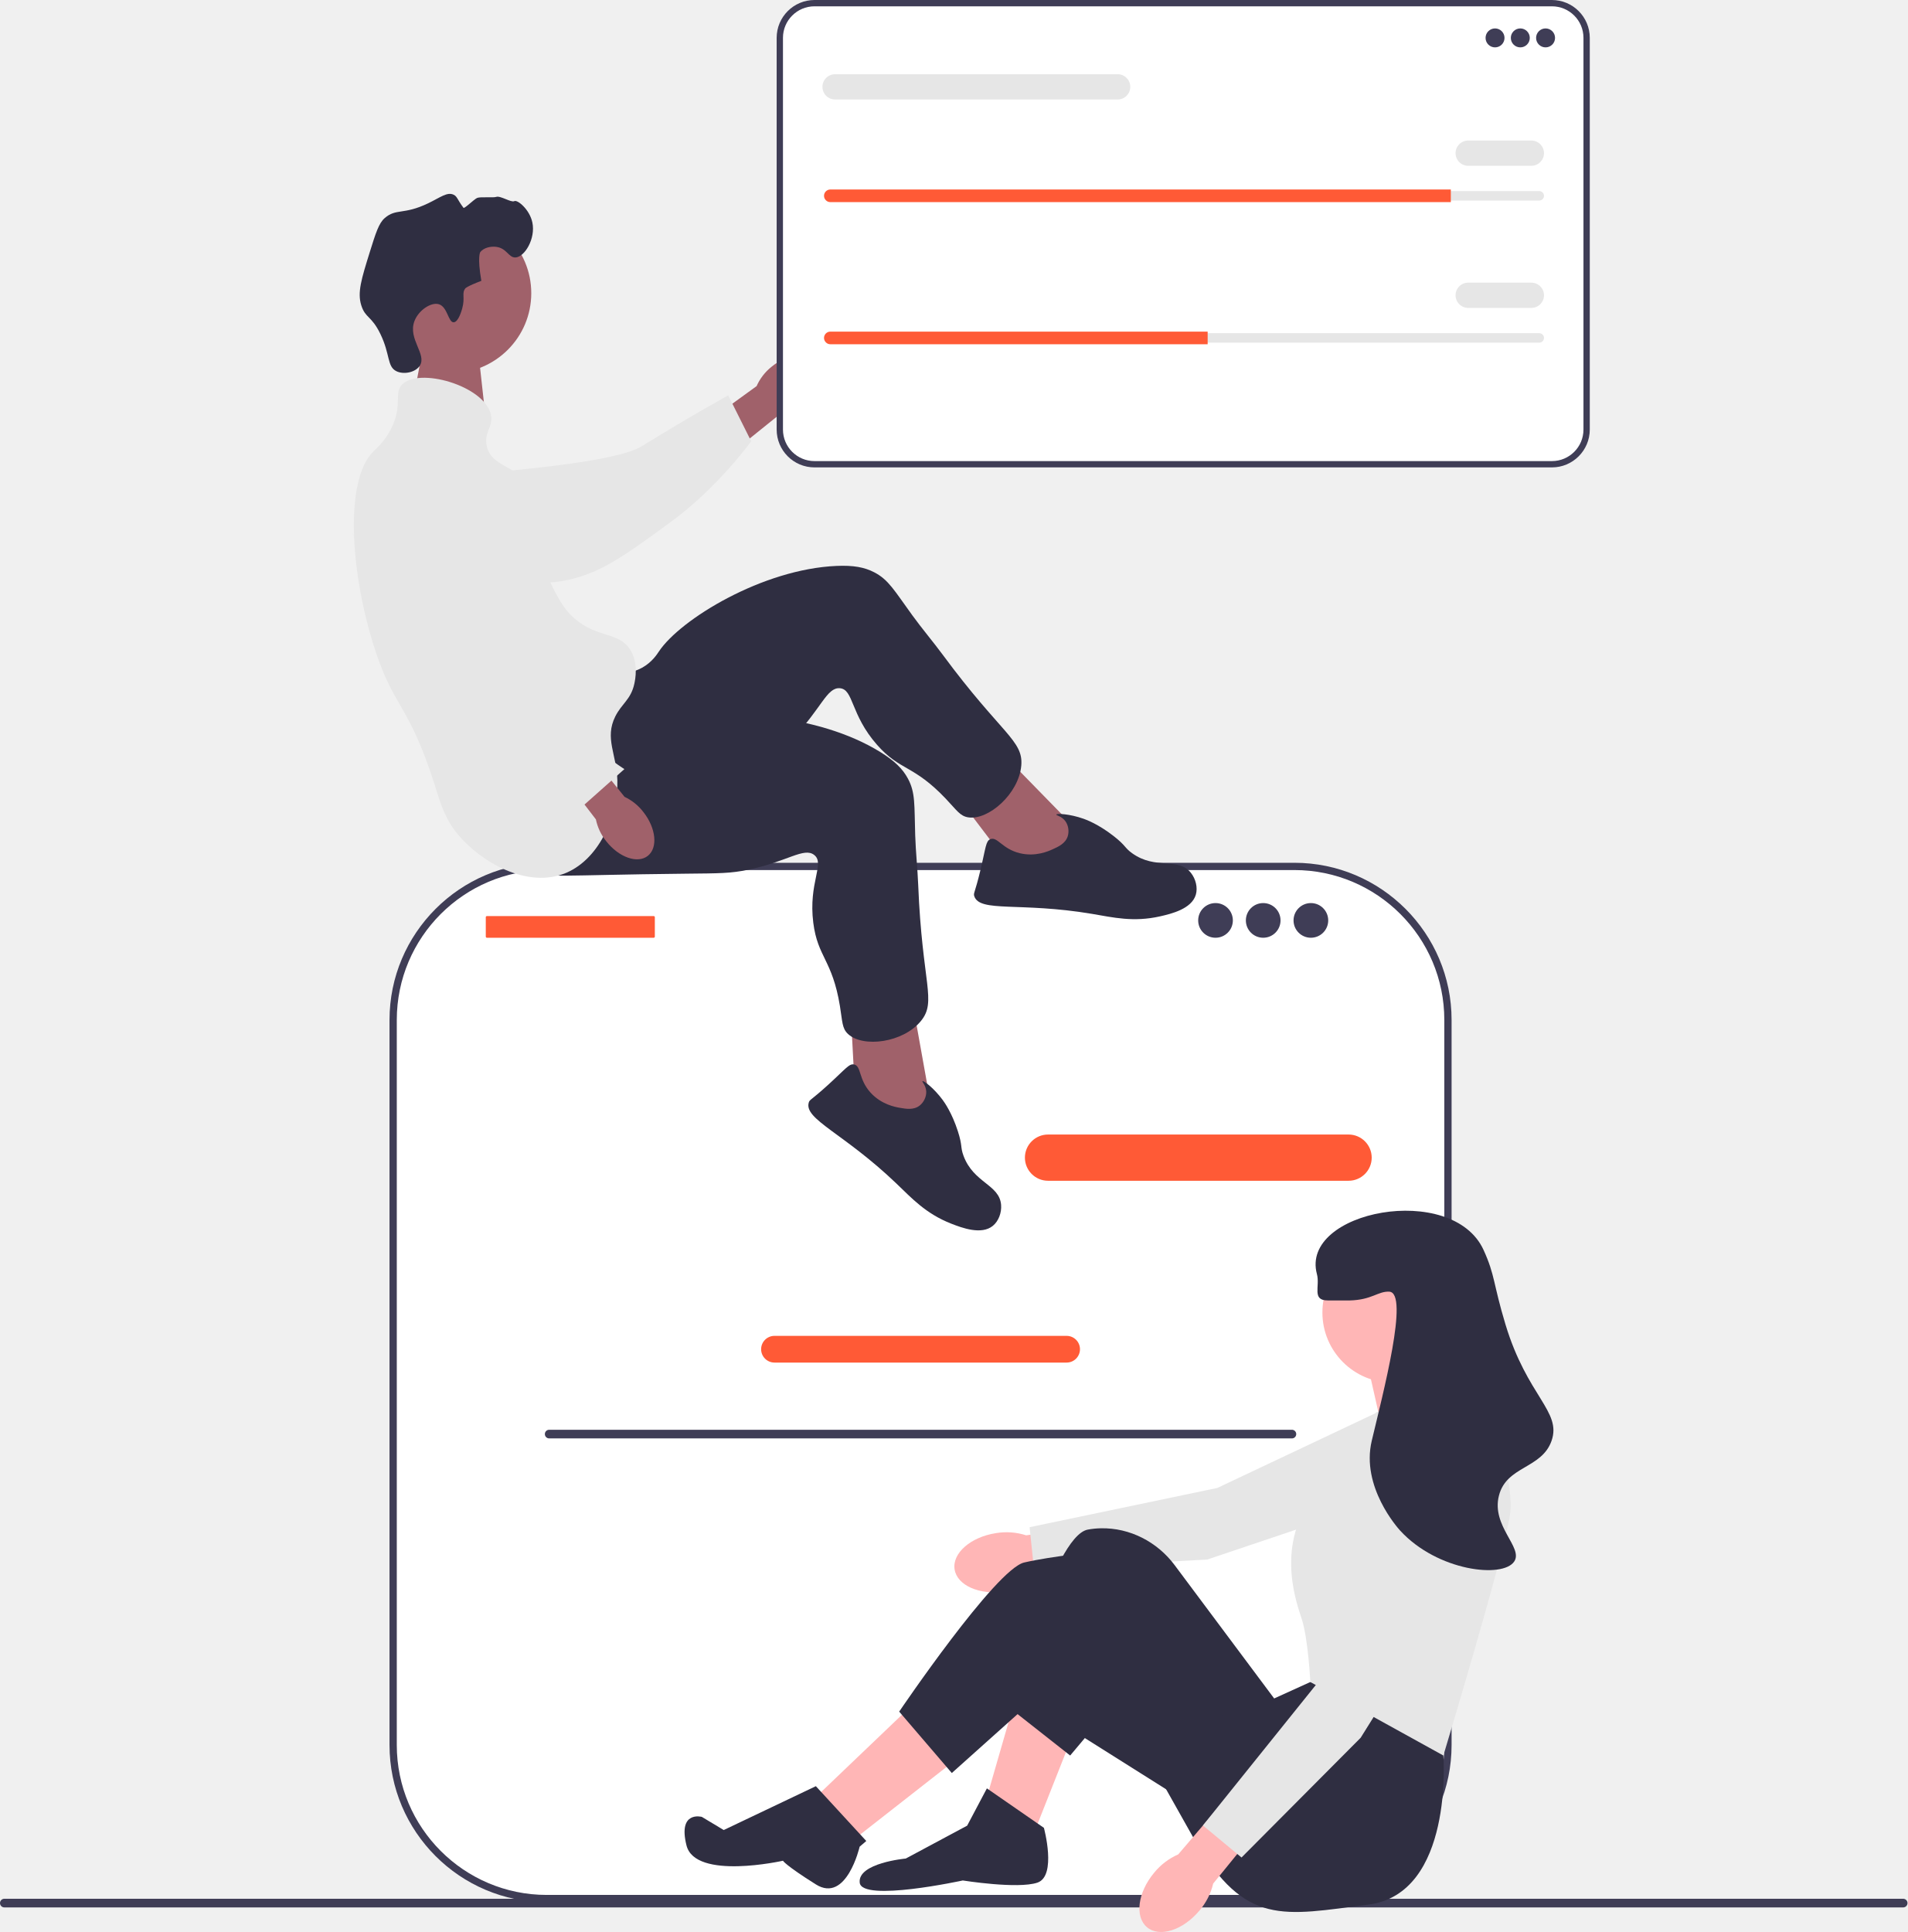
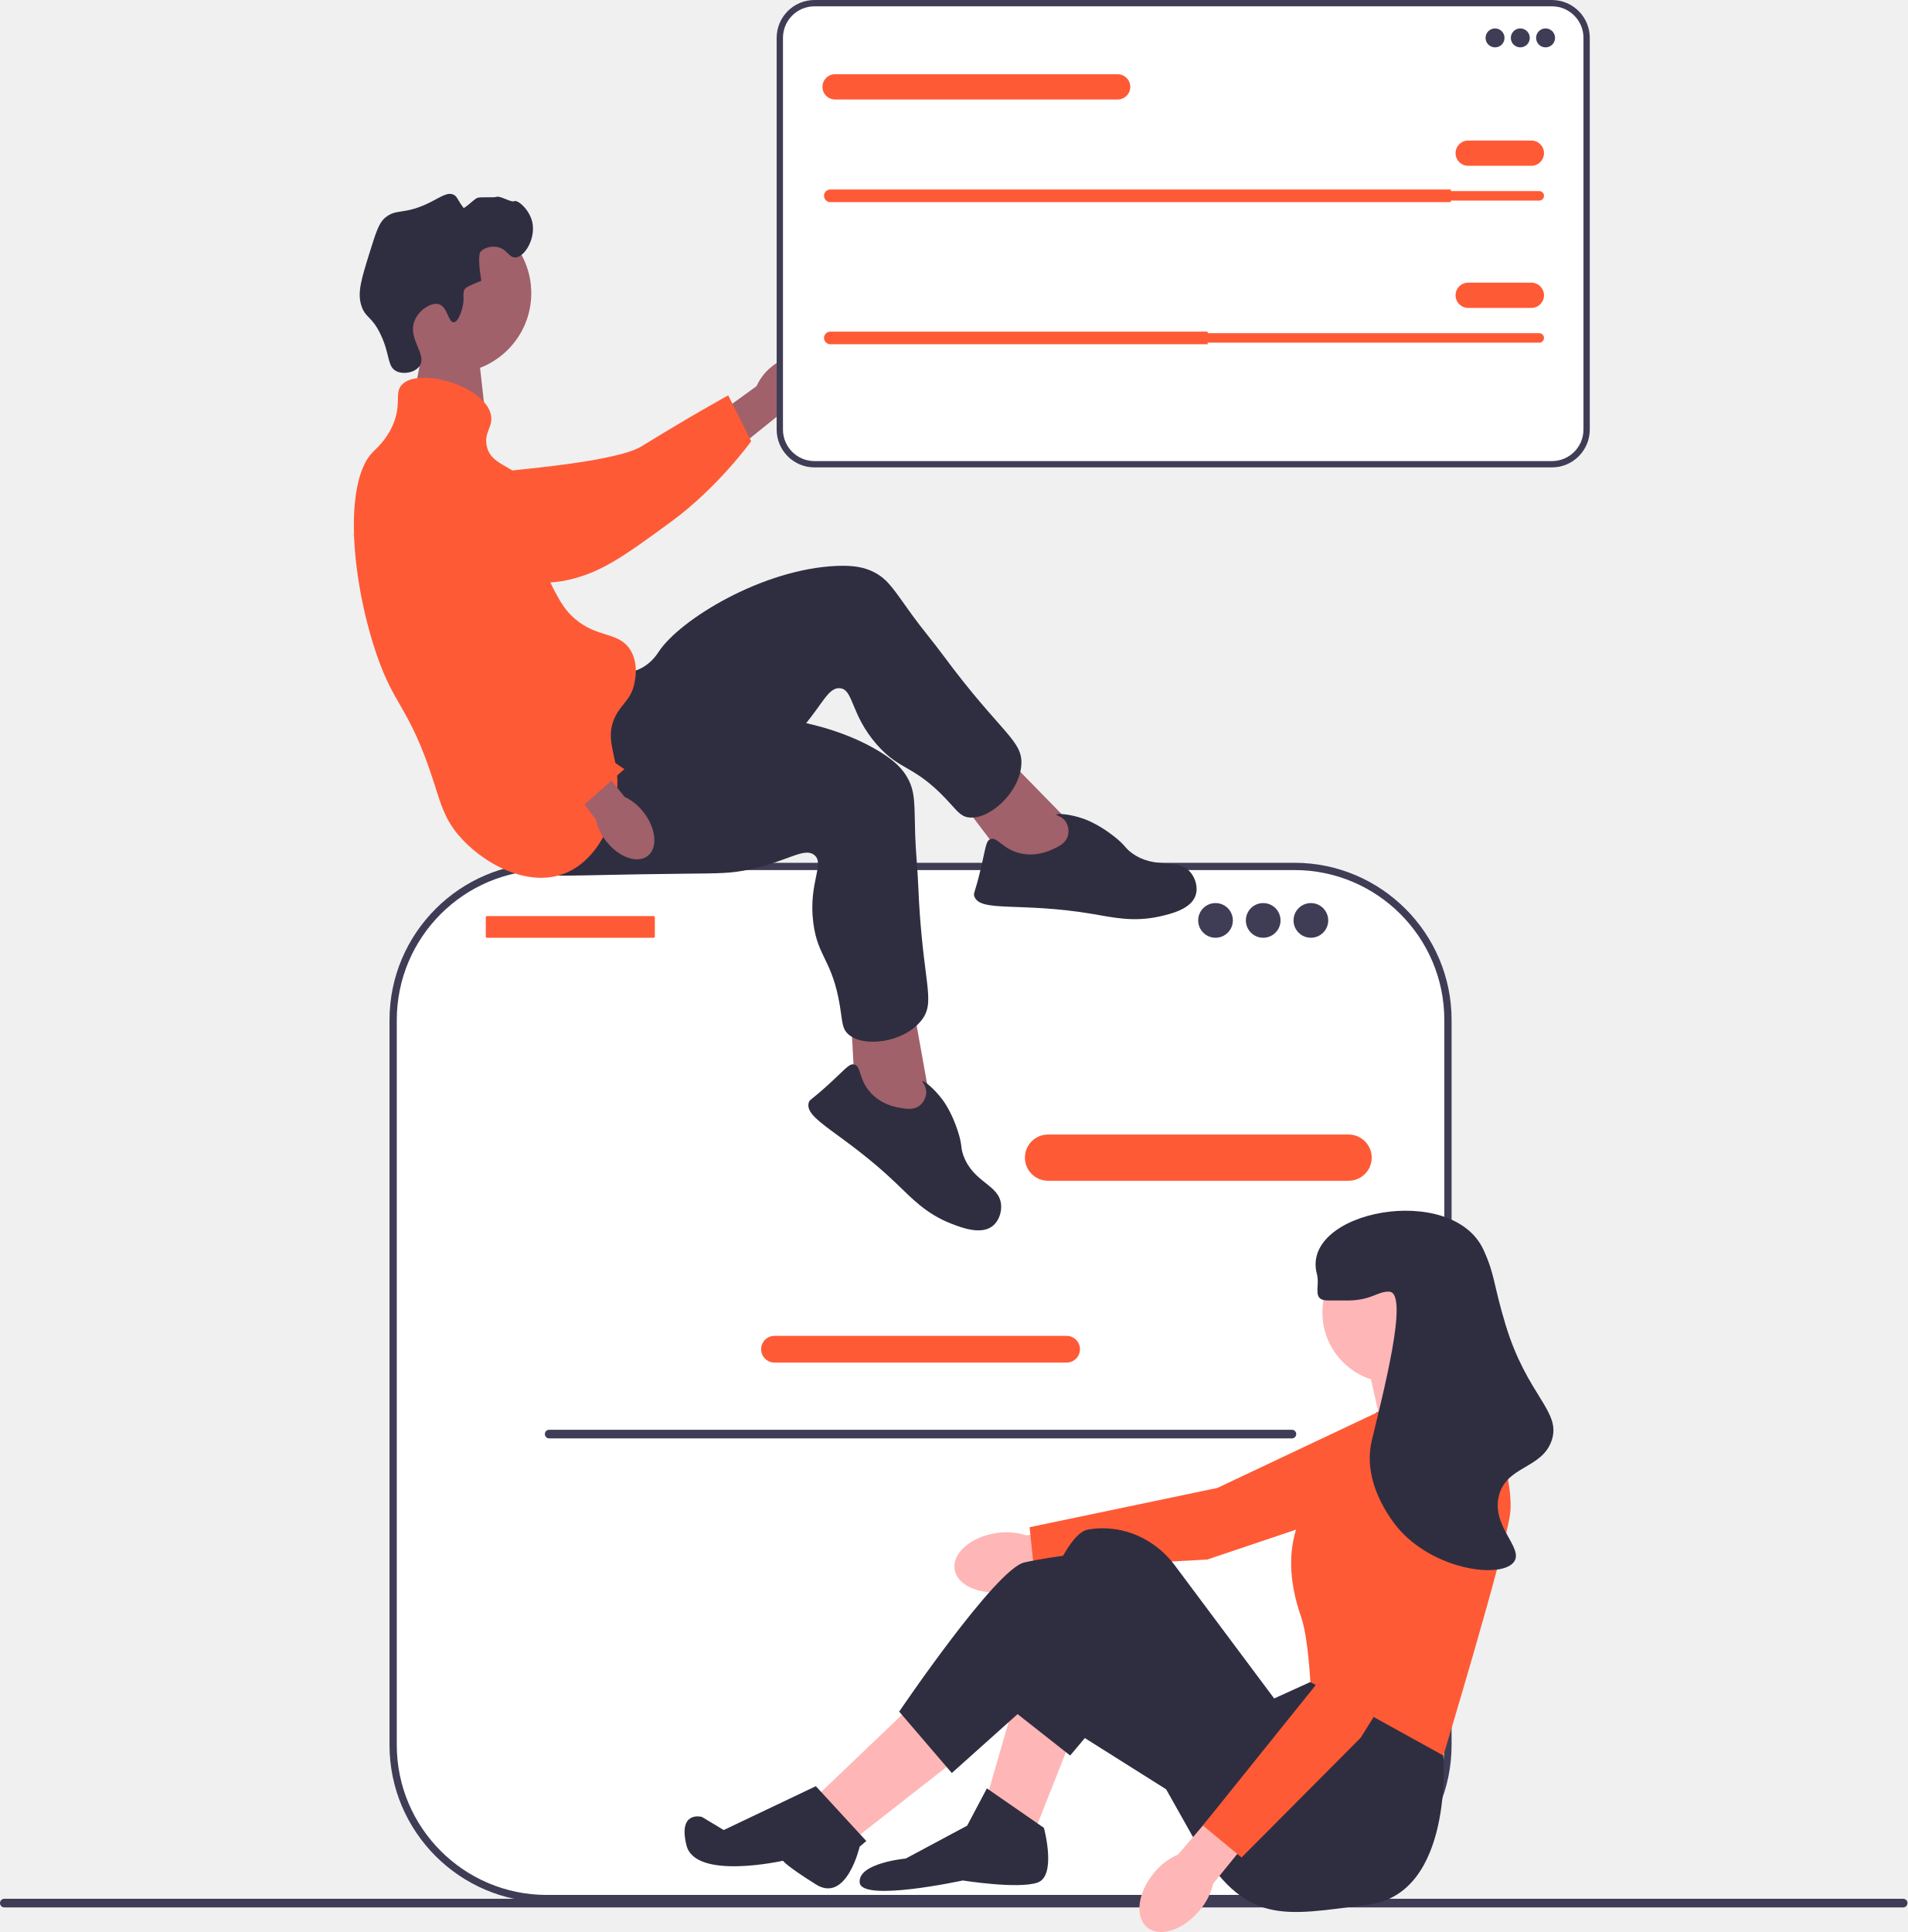
<svg xmlns="http://www.w3.org/2000/svg" width="524.67" height="531.397" viewBox="0 0 524.67 531.397" role="img" artist="Katerina Limpitsouni" source="https://undraw.co/">
  <polygon points="117.675 88.744 113.675 109.744 133.618 115.366 131.14 92.946 117.675 88.744" fill="#a0616a" />
  <path d="M0,523.445c0,.66,.53,1.19,1.19,1.19H523.48c.66,0,1.19-.53,1.19-1.19,0-.66-.53-1.19-1.19-1.19H1.19c-.66,0-1.19,.53-1.19,1.19Z" fill="#3f3d56" />
  <g>
    <path d="M356.038,238.309H150.369c-23.323,0-42.23,18.907-42.23,42.23v199.433c0,23.323,18.907,42.23,42.23,42.23h205.669c23.323,0,42.23-18.907,42.23-42.23v-199.433c0-23.323-18.907-42.23-42.23-42.23v0Z" fill="#fff" />
    <path d="M356.038,523.201H150.369c-23.837,0-43.23-19.393-43.23-43.229v-199.433c0-23.837,19.393-43.23,43.23-43.23h205.669c23.837,0,43.23,19.393,43.23,43.23v199.433c0,23.837-19.393,43.229-43.23,43.229h-0ZM150.369,239.309c-22.734,0-41.23,18.496-41.23,41.23v199.433c0,22.734,18.496,41.229,41.23,41.229h205.669c22.734,0,41.23-18.495,41.23-41.229v-199.433c0-22.734-18.496-41.23-41.23-41.23H150.369v-0Z" fill="#3f3d56" />
    <path d="M370.936,324.77h-82.668c-3.506,0-6.359-2.853-6.359-6.359s2.853-6.359,6.359-6.359h82.668c3.506,0,6.359,2.853,6.359,6.359s-2.853,6.359-6.359,6.359h0Z" fill="#ff5a36" />
    <path d="M293.382,374.777h-80.357c-2.026,0-3.674-1.648-3.674-3.674s1.648-3.674,3.674-3.674h80.357c2.026,0,3.674,1.648,3.674,3.674s-1.648,3.674-3.674,3.674v0Z" fill="#ff5a36" />
    <rect x="133.618" y="251.967" width="46.498" height="5.961" rx=".31" ry=".31" fill="#ff5a36" />
    <circle cx="334.336" cy="253.159" r="4.769" fill="#3f3d56" />
    <circle cx="347.451" cy="253.159" r="4.769" fill="#3f3d56" />
    <circle cx="360.566" cy="253.159" r="4.769" fill="#3f3d56" />
    <path d="M149.868,394.445c0,.66,.53,1.19,1.19,1.19h204.29c.66,0,1.19-.53,1.19-1.19,0-.66-.53-1.19-1.19-1.19H151.058c-.66,0-1.19,.53-1.19,1.19Z" fill="#3f3d56" />
  </g>
  <g>
    <path id="uuid-d0b76542-8f08-4363-846d-0cc3b89caf22-410-135" d="M212.173,100.917c4.349-3.594,9.729-4.263,12.015-1.494,2.287,2.768,.614,7.924-3.737,11.519-1.718,1.46-3.761,2.487-5.958,2.995l-18.62,14.994-6.85-8.888,19.083-13.838c.914-2.062,2.308-3.875,4.066-5.288h-0Z" fill="#a0616a" />
-     <path d="M104.553,134.747c-.009-.663-.003-6.447,4.279-10.103,4.919-4.199,11.86-2.5,14.294-1.904,5.624,1.377,6.085,3.79,11.366,6.268,9.88,4.637-2.499,2.264,3.38,.777,2.035-.515,31.312-2.545,38.6-7.031,14.174-8.724,23.831-14.013,23.831-14.013l6.313,12.626s-9.129,12.694-21.977,22.097c-13.179,9.646-19.769,14.469-29.783,16.332-.862,.16-22.072,3.782-39.155-8.981-3.897-2.911-11.036-8.245-11.147-16.07v0Z" fill="#e6e6e6" />
+     <path d="M104.553,134.747c-.009-.663-.003-6.447,4.279-10.103,4.919-4.199,11.86-2.5,14.294-1.904,5.624,1.377,6.085,3.79,11.366,6.268,9.88,4.637-2.499,2.264,3.38,.777,2.035-.515,31.312-2.545,38.6-7.031,14.174-8.724,23.831-14.013,23.831-14.013l6.313,12.626s-9.129,12.694-21.977,22.097c-13.179,9.646-19.769,14.469-29.783,16.332-.862,.16-22.072,3.782-39.155-8.981-3.897-2.911-11.036-8.245-11.147-16.07v0Z" fill="#ff5a36" />
    <circle cx="124.136" cy="80.643" r="21.993" fill="#a0616a" />
    <g>
      <polygon points="296.375 228.398 273.725 205.213 262.034 217.409 278.908 239.639 295.646 241.553 296.375 228.398" fill="#a0616a" />
      <path d="M167.046,184.922c1.325,.11,5.535,.953,9.558-1.26,2.746-1.511,4.155-3.757,4.63-4.472,5.901-8.863,28.552-22.684,48.881-23.535,4.604-.193,7.634,.341,10.388,1.776,3.905,2.036,5.464,4.952,10.42,11.783,2.711,3.737,5.71,7.257,8.454,10.97,16.062,21.736,22.151,23.443,21.529,30.411-.69,7.732-9.029,15.067-14.571,14.22-2.27-.347-3.149-1.925-6.181-5.12-8.891-9.368-12.57-7.637-18.9-14.812-7.391-8.377-6.423-15.323-10.279-15.591-3.576-.249-5.095,5.677-12.729,13.548-3.493,3.602-5.98,5.254-13.559,10.511-29.511,20.473-29.982,21.912-35.937,23.544-2.606,.714-21.1,5.785-27.688-2.284-10.31-12.627,14.046-50.682,25.983-49.69l0,0Z" fill="#2f2e41" />
      <path d="M289.45,233.637c1.666-.748,3.614-1.623,4.24-3.634,.424-1.361,.18-3.039-.697-4.198-1.011-1.338-2.508-1.514-2.448-1.751,.092-.36,3.632-.22,7.517,1.154,.733,.259,4.055,1.473,8.28,4.772,3.385,2.643,2.93,3.173,5.053,4.697,6.516,4.678,12.628,.991,16.154,5.378,1.361,1.693,1.941,4.097,1.369,6.04-1.15,3.903-6.743,5.246-9.8,5.94-7.362,1.67-12.933,.307-18.752-.674-19.787-3.334-30.904-.298-32.392-4.881-.282-.868,.176-.794,1.702-7.16,1.506-6.284,1.456-8.01,2.739-8.513,1.93-.757,3.227,2.688,8.089,3.867,4.309,1.045,7.865-.552,8.944-1.036l-0-0Z" fill="#2f2e41" />
    </g>
    <g>
      <polygon points="256.108 304.243 250.385 272.34 233.862 275.866 235.343 303.736 248.118 314.719 256.108 304.243" fill="#a0616a" />
      <path d="M173.508,195.645c1.034,.835,4.044,3.897,8.617,4.325,3.121,.292,5.548-.776,6.342-1.1,9.86-4.02,36.364-2.737,53.662,7.974,3.917,2.426,6.125,4.569,7.598,7.303,2.088,3.877,1.741,7.166,2.006,15.601,.145,4.614,.65,9.211,.835,13.824,1.085,27.005,5.165,31.836,.737,37.253-4.913,6.01-15.932,7.397-20.042,3.584-1.683-1.561-1.524-3.361-2.239-7.707-2.097-12.744-6.112-13.378-7.321-22.869-1.411-11.082,3.29-16.286,.25-18.673-2.819-2.214-7.404,1.836-18.141,4.063-4.913,1.019-7.899,.989-17.122,1.084-35.915,.369-37.113,1.295-42.957-.698-2.557-.872-20.707-7.062-21.628-17.438-1.44-16.237,40.082-34.049,49.402-26.526l0-0Z" fill="#2f2e41" />
      <path d="M247.436,304.689c1.798,.316,3.901,.687,5.549-.626,1.115-.888,1.855-2.414,1.781-3.865-.086-1.675-1.225-2.661-1.042-2.823,.279-.246,3.128,1.858,5.572,5.176,.461,.626,2.528,3.496,4.172,8.598,1.317,4.088,.643,4.27,1.543,6.723,2.765,7.53,9.893,7.911,10.347,13.521,.175,2.165-.694,4.48-2.26,5.767-3.143,2.584-8.525,.555-11.444-.588-7.029-2.752-10.874-7.009-15.138-11.087-14.5-13.87-25.404-17.6-24.062-22.228,.254-.876,.591-.558,5.429-4.969,4.775-4.354,5.703-5.81,7.046-5.506,2.023,.457,1.16,4.036,4.522,7.742,2.979,3.284,6.818,3.96,7.983,4.165h0Z" fill="#2f2e41" />
    </g>
    <path d="M127.135,84.847c.856-3.063-.219-4.179,.877-5.554,0-0,.441-.553,4.384-2.046h0c-1.163-6.75-.292-7.892-.292-7.892,1.004-1.316,3.015-1.634,4.384-1.461,2.896,.364,3.408,2.982,5.261,2.923,2.56-.081,5.63-5.205,4.677-9.646-.777-3.622-4.129-6.313-4.969-5.846-.833,.463-3.832-1.578-4.969-1.169-.777,.279-4.432-.092-5.261,.292-.905,.42-3.498,3.035-3.745,2.705-1.722-2.289-1.686-3.089-2.685-3.582-1.771-.874-3.696,.742-7.015,2.338-6.83,3.285-8.829,1.325-11.984,4.092-1.594,1.398-2.448,4.069-4.092,9.353-2.299,7.391-3.449,11.086-2.338,14.615,1.132,3.598,2.8,2.815,5.261,7.892,2.74,5.651,1.796,8.936,4.384,10.23,2.001,1,5.216,.364,6.43-1.461,2.079-3.125-3.294-7.352-1.461-12.276,1.125-3.023,4.595-5.315,6.723-4.677,2.406,.722,2.583,5.036,4.092,4.969,1.292-.057,2.189-3.266,2.338-3.8l-0-0Z" fill="#2f2e41" />
-     <path d="M110.474,105.892c4.5-5.046,22.832,.177,24.553,8.184,.708,3.294-1.905,4.684-1.169,8.476,1.076,5.547,7.169,5.169,11.692,10.815,6.421,8.016-.194,15.852,7.015,29.229,1.54,2.859,2.839,5.268,5.554,7.6,6.23,5.351,12.027,3.516,15.199,8.476,2.372,3.71,1.397,8.282,1.169,9.353-.936,4.392-3.473,5.462-5.261,9.061-2.975,5.988,.393,10.384,.585,17.538,.239,8.951-4.517,21.358-14.03,25.429-10.687,4.574-23.577-3.001-29.814-10.523-3.722-4.488-4.802-8.628-6.43-13.738-7.277-22.837-11.388-20.772-16.953-38.875-6.362-20.695-7.612-44.941,0-52.613,1.009-1.017,3.786-3.367,5.554-7.6,2.379-5.695,.324-8.556,2.338-10.815h0Z" fill="#e6e6e6" />
+     <path d="M110.474,105.892c4.5-5.046,22.832,.177,24.553,8.184,.708,3.294-1.905,4.684-1.169,8.476,1.076,5.547,7.169,5.169,11.692,10.815,6.421,8.016-.194,15.852,7.015,29.229,1.54,2.859,2.839,5.268,5.554,7.6,6.23,5.351,12.027,3.516,15.199,8.476,2.372,3.71,1.397,8.282,1.169,9.353-.936,4.392-3.473,5.462-5.261,9.061-2.975,5.988,.393,10.384,.585,17.538,.239,8.951-4.517,21.358-14.03,25.429-10.687,4.574-23.577-3.001-29.814-10.523-3.722-4.488-4.802-8.628-6.43-13.738-7.277-22.837-11.388-20.772-16.953-38.875-6.362-20.695-7.612-44.941,0-52.613,1.009-1.017,3.786-3.367,5.554-7.6,2.379-5.695,.324-8.556,2.338-10.815h0Z" fill="#ff5a36" />
    <g>
      <path id="uuid-35da8825-ceb1-46f8-a8e3-884fcc945dd4-411-136" d="M176.973,223.359c3.489,4.433,4.03,9.827,1.208,12.047-2.822,2.22-7.937,.426-11.427-4.01-1.418-1.753-2.396-3.819-2.852-6.028l-14.547-18.971,7.517-5.733,14.911,18.503c2.04,.962,3.819,2.4,5.19,4.191h-0Z" fill="#a0616a" />
-       <path d="M123.697,125.123c.647-.145,6.311-1.319,10.763,2.127,5.115,3.959,4.867,11.1,4.78,13.605-.201,5.786-2.468,6.73-3.817,12.406-2.524,10.619,2.283,20.487,4.938,25.939,.919,1.887,3.872,7.662,9.75,13.881,11.432,12.095,21.632,18.46,21.632,18.46l-10.958,9.74s-17.455-5.32-29.282-15.979c-12.132-10.934-30.789-49.619-34.657-59.043-.333-.812,4.385,12.382,13.393-6.946,2.055-4.409,5.82-12.486,13.457-14.192h-0Z" fill="#e6e6e6" />
+       <path d="M123.697,125.123c.647-.145,6.311-1.319,10.763,2.127,5.115,3.959,4.867,11.1,4.78,13.605-.201,5.786-2.468,6.73-3.817,12.406-2.524,10.619,2.283,20.487,4.938,25.939,.919,1.887,3.872,7.662,9.75,13.881,11.432,12.095,21.632,18.46,21.632,18.46l-10.958,9.74s-17.455-5.32-29.282-15.979c-12.132-10.934-30.789-49.619-34.657-59.043-.333-.812,4.385,12.382,13.393-6.946,2.055-4.409,5.82-12.486,13.457-14.192h-0Z" fill="#ff5a36" />
    </g>
  </g>
  <g>
    <path id="uuid-ba1531a6-e7ab-4297-b996-1d676f43fe3f-412-137" d="M273.945,421.686c-6.965,1.068-12.06,5.527-11.38,9.959,.68,4.433,6.877,7.159,13.845,6.09,2.789-.389,5.444-1.44,7.744-3.065l29.454-4.896-1.966-11.643-29.388,4.159c-2.682-.862-5.531-1.069-8.309-.604h-0Z" fill="#ffb6b6" />
-     <polygon points="400.87 385.395 389.449 409.63 332.034 428.958 284.392 431.499 283.199 420.056 334.832 409.26 387.815 384.223 400.87 385.395" fill="#e6e6e6" />
+     <polygon points="400.87 385.395 389.449 409.63 332.034 428.958 284.392 431.499 283.199 420.056 334.832 409.26 387.815 384.223 400.87 385.395" fill="#ff5a36" />
    <polygon points="294.976 477.416 284.722 503.351 271.453 494.304 279.294 467.162 294.976 477.416" fill="#ffb6b6" />
    <polygon points="252.152 467.765 225.01 493.701 235.866 505.161 263.612 483.447 252.152 467.765" fill="#ffb6b6" />
    <polygon points="405.957 383.323 405.655 381.212 398.719 367.641 375.799 373.673 380.021 392.37 405.957 383.323" fill="#ffb6b6" />
    <path d="M396.306,473.797l.705,9.059s2.914,37.987-20.609,41.003-33.777,6.032-47.649-17.492l-21.714-38.602-12.683,15.091-16.872-13.281s12.063-47.046,21.714-48.856c1.206-.226,2.413-.339,3.6-.364,7.989-.166,15.521,3.741,20.301,10.145l27.367,36.662,9.952-4.524,35.888,11.158v-0Z" fill="#2f2e41" />
    <path d="M266.024,502.145l5.428-10.254,15.682,10.857s3.619,13.269-1.809,15.079-20.507-.603-20.507-.603c0,0-27.745,6.032-28.348,.603s12.666-6.635,12.666-6.635l16.888-9.047,0-0Z" fill="#2f2e41" />
    <path d="M325.134,494.907l-41.919-26.413-21.412,19.175-14.476-16.888s26.539-39.205,34.38-41.015,20.507-3.016,20.507-3.016l38.602,35.586-15.682,32.571v-0Z" fill="#2f2e41" />
    <path d="M224.406,491.288l13.873,15.079-1.829,1.565s-3.599,15.675-12.043,10.372-9.047-6.509-9.047-6.509c0,0-24.126,5.428-26.539-4.222s4.222-7.841,4.222-7.841l6.024,3.619,25.34-12.063,0,0Z" fill="#2f2e41" />
    <circle cx="383.037" cy="361.006" r="19.301" fill="#ffb6b6" />
-     <path d="M378.513,388.45l27.745-8.444s10.857,25.333,9.047,36.793c-1.809,11.46-18.295,66.058-18.295,66.058l-36.593-20.218s-.603-12.063-2.413-17.492-7.539-22.015,5.127-35.888,15.381-20.809,15.381-20.809l-0,0Z" fill="#e6e6e6" />
+     <path d="M378.513,388.45l27.745-8.444s10.857,25.333,9.047,36.793c-1.809,11.46-18.295,66.058-18.295,66.058l-36.593-20.218s-.603-12.063-2.413-17.492-7.539-22.015,5.127-35.888,15.381-20.809,15.381-20.809l-0,0Z" fill="#ff5a36" />
    <g>
      <path id="uuid-375aaccb-22f9-42b6-a352-baabb12db8d2-413-138" d="M317.448,515.102c-4.515,5.41-5.384,12.124-1.941,14.997,3.443,2.873,9.894,.816,14.41-4.596,1.834-2.137,3.129-4.682,3.777-7.423l18.842-23.162-9.178-7.428-19.281,22.565c-2.581,1.128-4.854,2.859-6.629,5.046l0-0Z" fill="#ffb6b6" />
-       <polygon points="399.795 400.619 406.353 426.595 374.256 477.974 341.49 510.905 330.869 502.094 363.915 460.977 388.963 408 399.795 400.619" fill="#e6e6e6" />
+       <polygon points="399.795 400.619 406.353 426.595 374.256 477.974 341.49 510.905 330.869 502.094 363.915 460.977 388.963 408 399.795 400.619" fill="#ff5a36" />
    </g>
    <path d="M365.244,357.689c4.95-.012,5.231,.021,6.032,0,6.139-.162,7.745-2.577,10.857-2.413,5.554,.294-1.776,28.141-4.825,41.015-2.99,12.626,7.115,23.94,7.841,24.729,10.257,11.155,28.273,13.194,31.364,8.444,2.502-3.845-6.366-9.691-4.222-18.095,2.095-8.215,11.771-7.34,14.476-15.079,2.832-8.105-6.686-12.192-12.666-31.967-3.434-11.357-2.827-13.473-6.032-20.507-8.566-18.802-50.554-10.797-45.84,6.635,.912,3.372-1.515,7.249,3.016,7.238v-0Z" fill="#2f2e41" />
  </g>
  <g>
    <path d="M426.876,128.561H224.026c-5.737,0-10.403-4.667-10.403-10.403V10.403c0-5.736,4.667-10.403,10.403-10.403h202.851c5.737,0,10.403,4.667,10.403,10.403V118.157c0,5.736-4.667,10.403-10.403,10.403Z" fill="#fff" />
    <path d="M426.876,128.561H224.026c-5.737,0-10.403-4.667-10.403-10.403V10.403c0-5.736,4.667-10.403,10.403-10.403h202.851c5.737,0,10.403,4.667,10.403,10.403V118.157c0,5.736-4.667,10.403-10.403,10.403ZM224.026,1.737c-4.778,0-8.666,3.888-8.666,8.666V118.157c0,4.778,3.888,8.666,8.666,8.666h202.851c4.778,0,8.666-3.888,8.666-8.666V10.403c0-4.778-3.888-8.666-8.666-8.666H224.026Z" fill="#3f3d56" />
    <circle cx="411.22" cy="10.424" r="2.606" fill="#3f3d56" />
    <circle cx="418.169" cy="10.424" r="2.606" fill="#3f3d56" />
    <circle cx="425.119" cy="10.424" r="2.606" fill="#3f3d56" />
-     <path d="M228.389,52.554c-.719,0-1.303,.584-1.303,1.303,0,.35,.135,.674,.381,.914,.248,.254,.572,.389,.922,.389h194.992c.719,0,1.303-.584,1.303-1.303,0-.35-.135-.674-.381-.914-.248-.254-.572-.389-.922-.389H228.389Z" fill="#e6e6e6" />
+     <path d="M228.389,52.554c-.719,0-1.303,.584-1.303,1.303,0,.35,.135,.674,.381,.914,.248,.254,.572,.389,.922,.389h194.992c.719,0,1.303-.584,1.303-1.303,0-.35-.135-.674-.381-.914-.248-.254-.572-.389-.922-.389H228.389Z" fill="#ff5a36" />
    <path d="M399.059,52.119v3.475H228.389c-.478,0-.912-.191-1.225-.513-.321-.313-.513-.747-.513-1.225,0-.956,.782-1.737,1.737-1.737h170.67Z" fill="#ff5a36" />
-     <path d="M421.21,45.604h-17.373c-1.916,0-3.475-1.558-3.475-3.475s1.559-3.475,3.475-3.475h17.373c1.916,0,3.475,1.558,3.475,3.475s-1.559,3.475-3.475,3.475Z" fill="#e6e6e6" />
-     <path d="M307.416,27.363h-77.724c-1.916,0-3.475-1.558-3.475-3.475s1.559-3.475,3.475-3.475h77.724c1.916,0,3.475,1.558,3.475,3.475s-1.559,3.475-3.475,3.475Z" fill="#e6e6e6" />
-     <path d="M228.389,91.643c-.719,0-1.303,.584-1.303,1.303,0,.35,.135,.674,.381,.914,.248,.254,.572,.389,.922,.389h194.992c.719,0,1.303-.584,1.303-1.303,0-.35-.135-.674-.381-.914-.248-.254-.572-.389-.922-.389H228.389Z" fill="#e6e6e6" />
+     <path d="M421.21,45.604h-17.373c-1.916,0-3.475-1.558-3.475-3.475s1.559-3.475,3.475-3.475h17.373c1.916,0,3.475,1.558,3.475,3.475s-1.559,3.475-3.475,3.475Z" fill="#ff5a36" />
+     <path d="M307.416,27.363h-77.724c-1.916,0-3.475-1.558-3.475-3.475s1.559-3.475,3.475-3.475h77.724c1.916,0,3.475,1.558,3.475,3.475s-1.559,3.475-3.475,3.475Z" fill="#ff5a36" />
+     <path d="M228.389,91.643c-.719,0-1.303,.584-1.303,1.303,0,.35,.135,.674,.381,.914,.248,.254,.572,.389,.922,.389h194.992c.719,0,1.303-.584,1.303-1.303,0-.35-.135-.674-.381-.914-.248-.254-.572-.389-.922-.389H228.389Z" fill="#ff5a36" />
    <path d="M332.173,91.209v3.475h-103.783c-.478,0-.912-.191-1.225-.513-.321-.313-.513-.747-.513-1.225,0-.956,.782-1.737,1.737-1.737h103.783Z" fill="#ff5a36" />
-     <path d="M421.21,84.694h-17.373c-1.916,0-3.475-1.558-3.475-3.475s1.559-3.475,3.475-3.475h17.373c1.916,0,3.475,1.558,3.475,3.475s-1.559,3.475-3.475,3.475Z" fill="#e6e6e6" />
+     <path d="M421.21,84.694h-17.373c-1.916,0-3.475-1.558-3.475-3.475s1.559-3.475,3.475-3.475h17.373c1.916,0,3.475,1.558,3.475,3.475s-1.559,3.475-3.475,3.475Z" fill="#ff5a36" />
  </g>
</svg>
